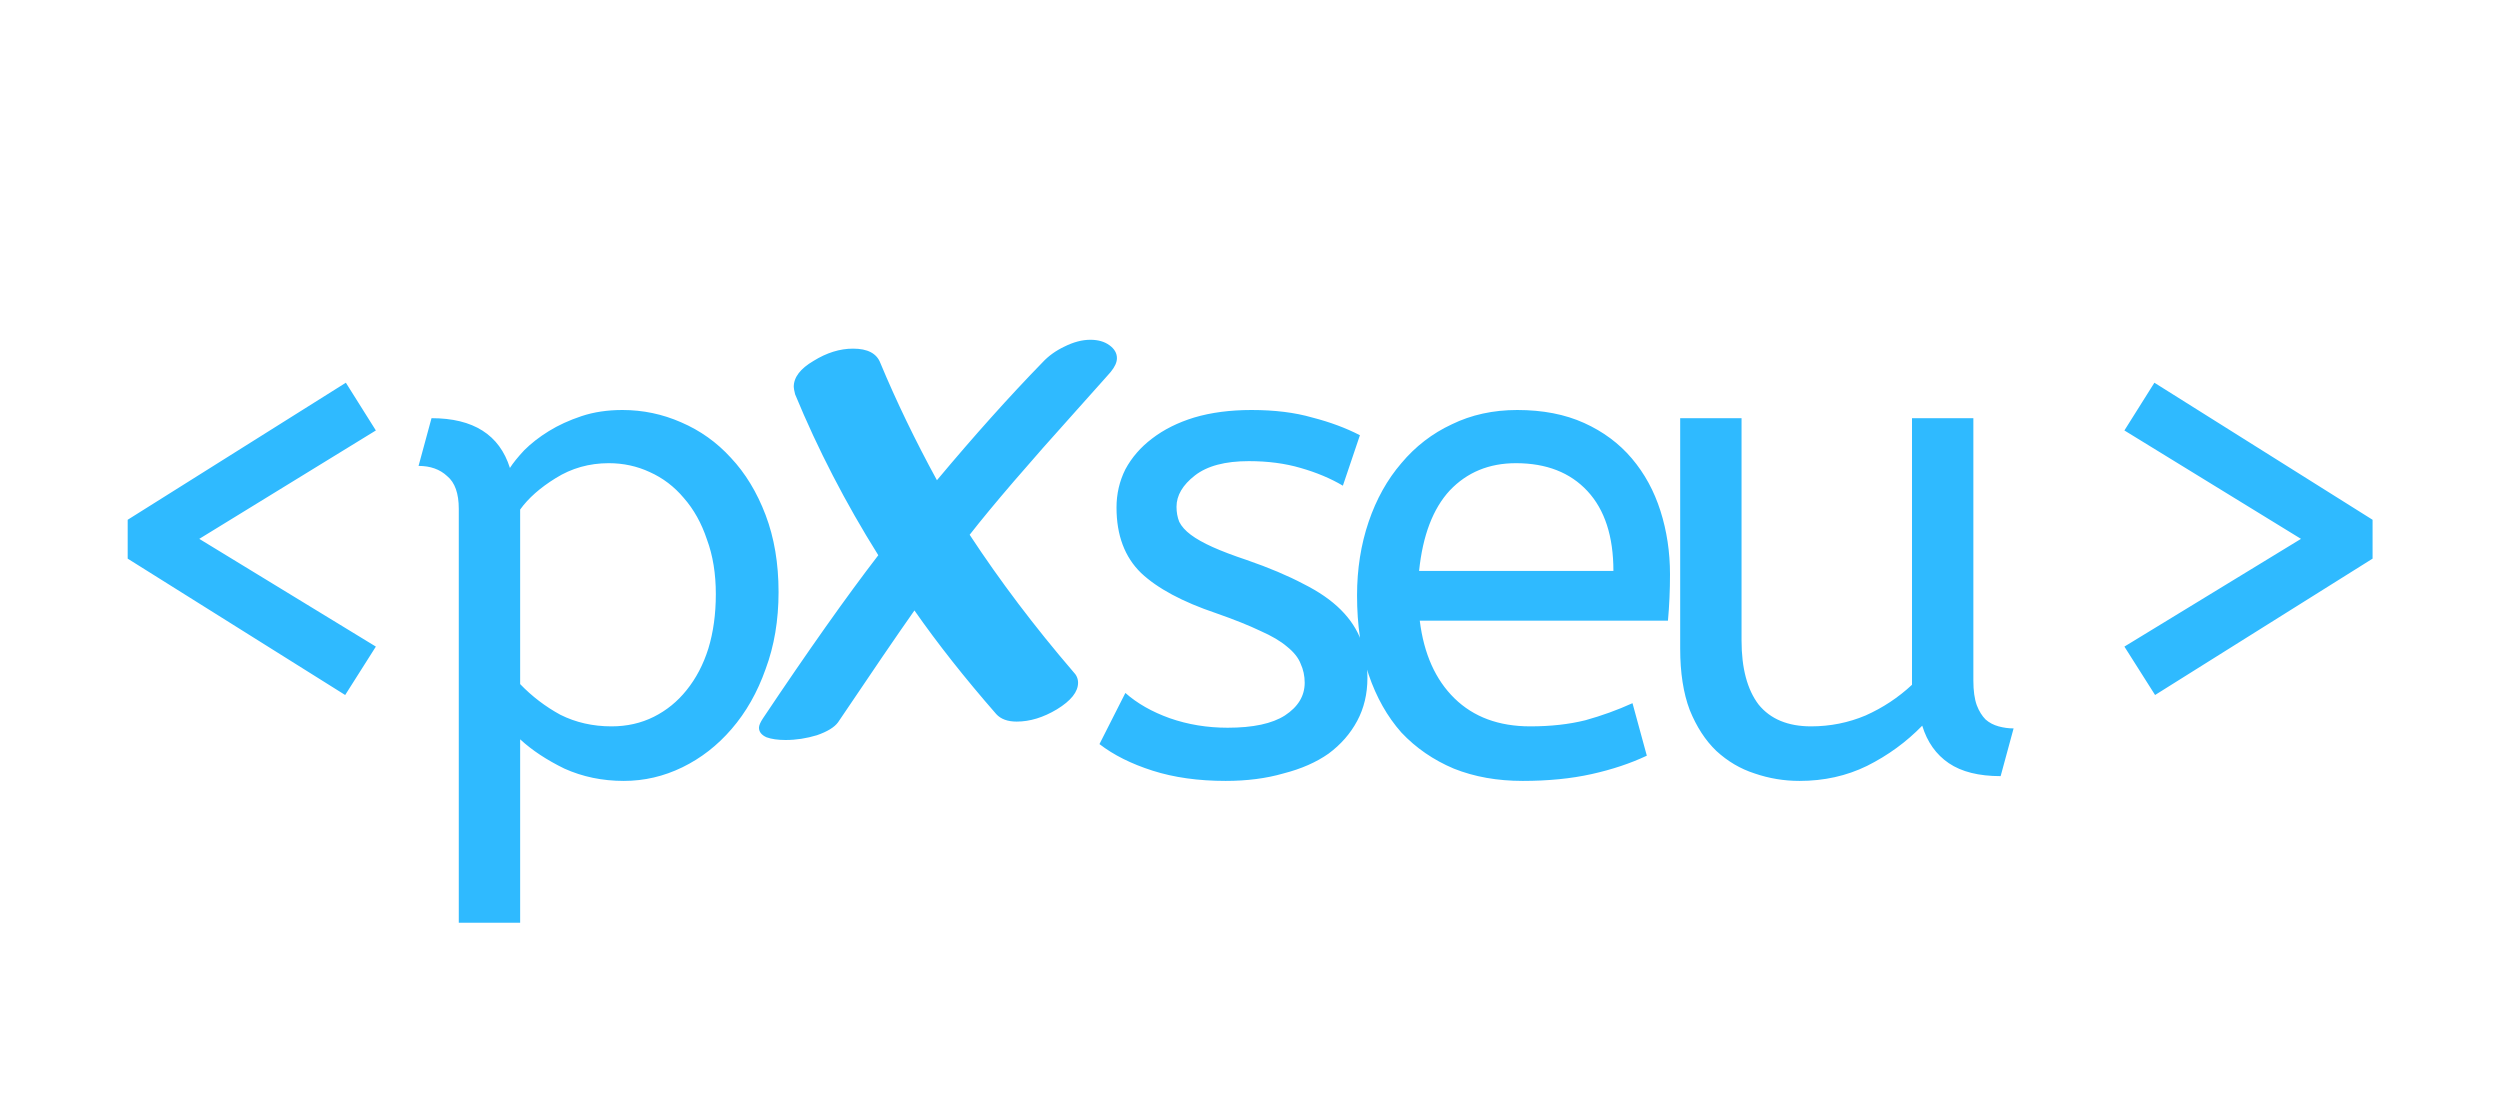
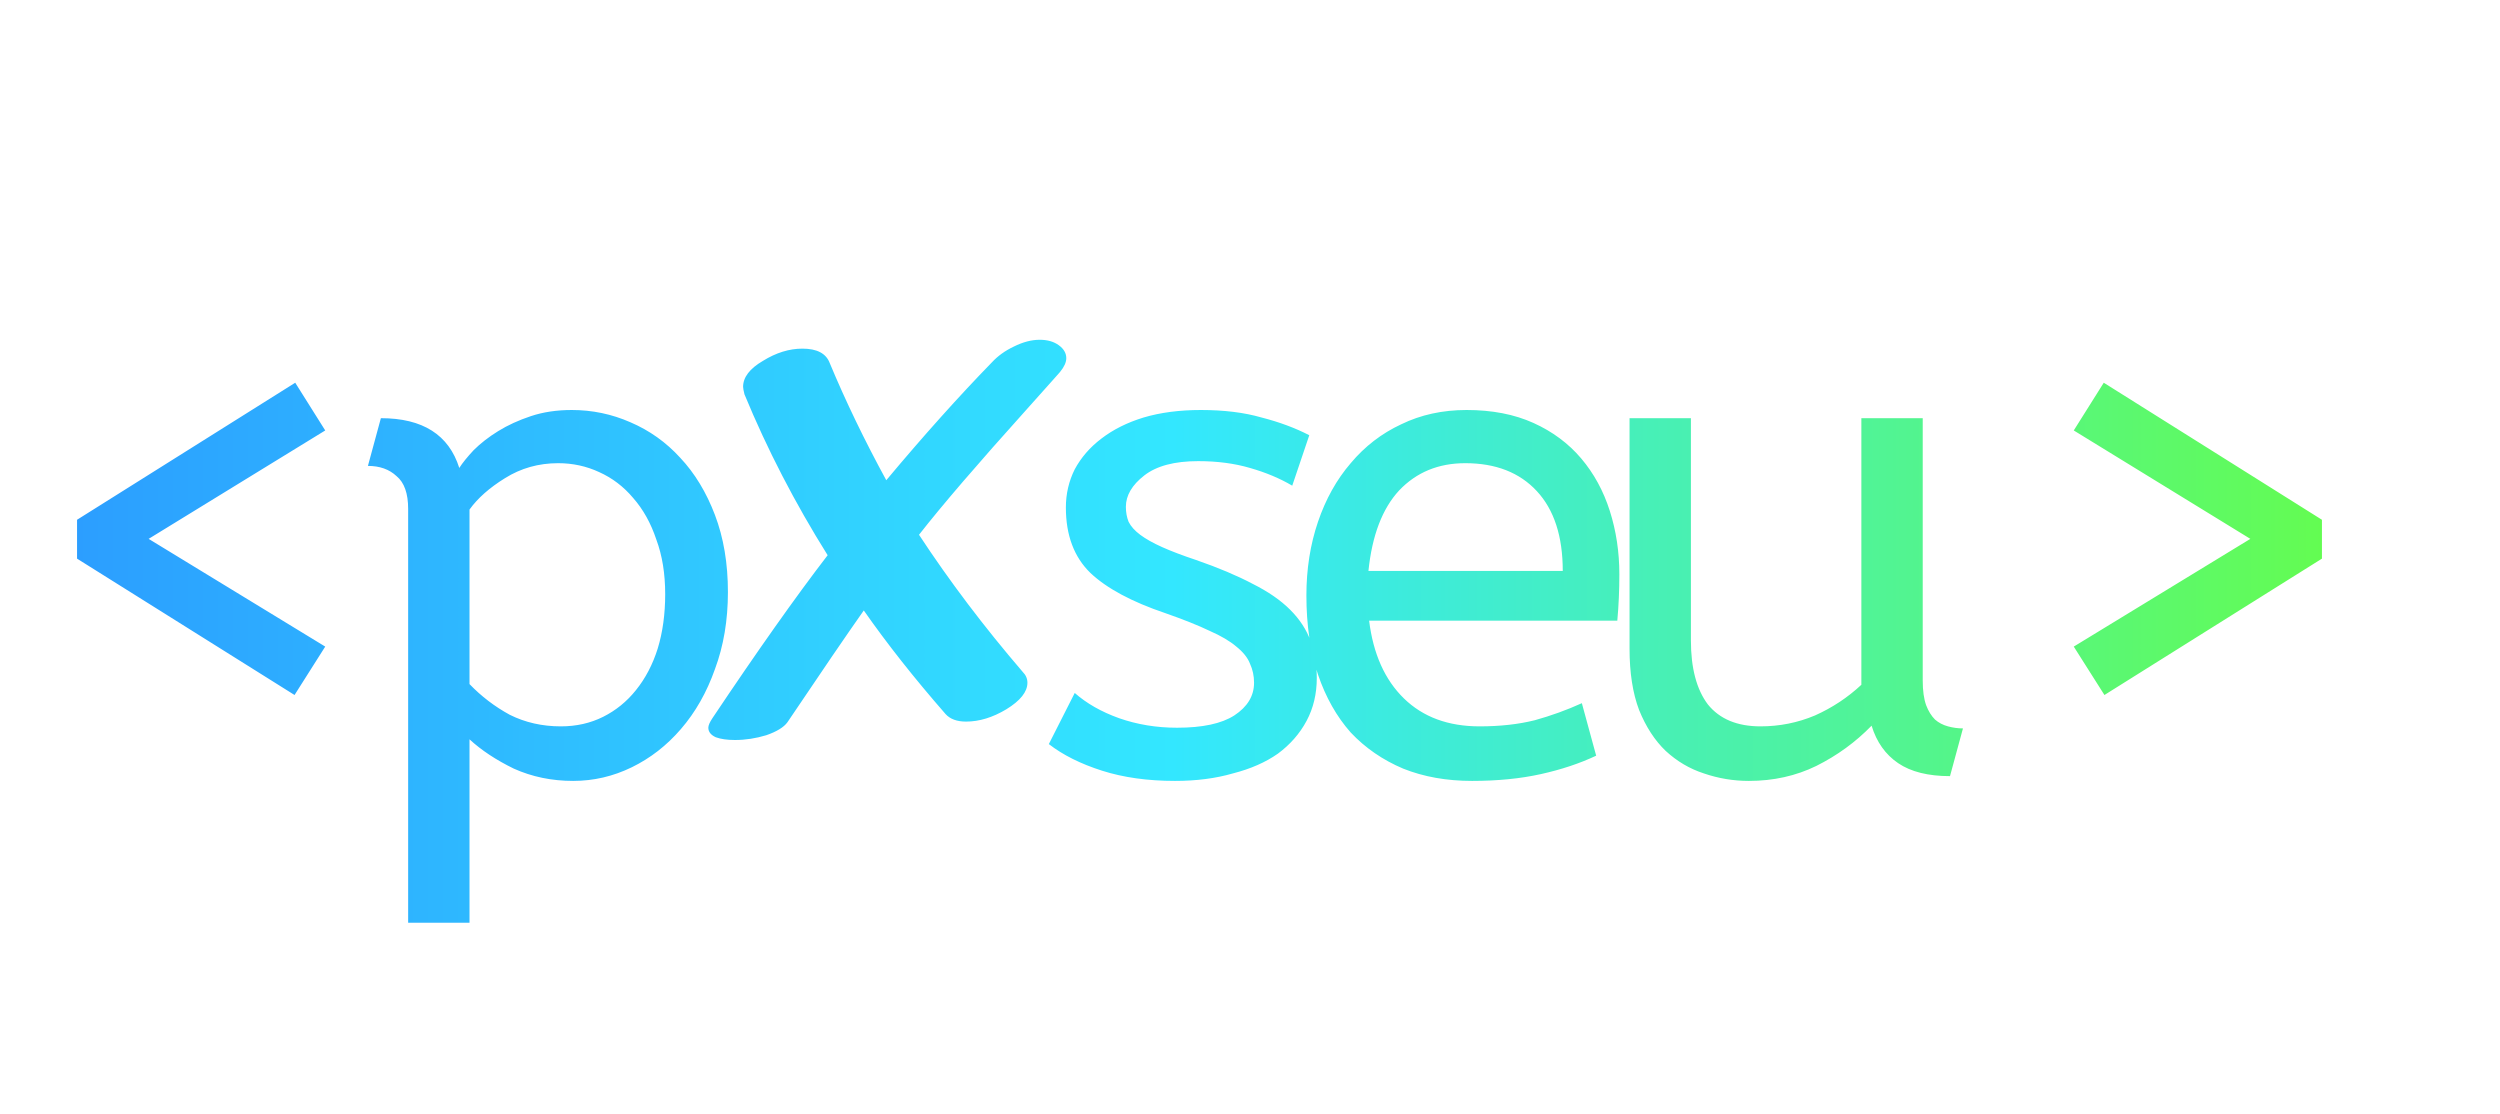
<svg xmlns="http://www.w3.org/2000/svg" width="220" height="98" viewBox="0 0 220 98" fill="none">
-   <path d="M33.076 56.9L30.376 61.16L11.236 49.16V45.74L30.436 33.68L33.076 37.88L17.536 47.42L33.076 56.9ZM37.973 36.8C41.653 36.8 43.953 38.26 44.873 41.18C45.153 40.74 45.573 40.22 46.133 39.62C46.733 39.02 47.453 38.46 48.293 37.94C49.133 37.42 50.093 36.98 51.173 36.62C52.253 36.26 53.453 36.08 54.773 36.08C56.573 36.08 58.293 36.44 59.933 37.16C61.613 37.88 63.073 38.92 64.313 40.28C65.593 41.64 66.613 43.32 67.373 45.32C68.133 47.32 68.513 49.58 68.513 52.1C68.513 54.58 68.133 56.84 67.373 58.88C66.653 60.92 65.653 62.68 64.373 64.16C63.133 65.6 61.693 66.72 60.053 67.52C58.413 68.32 56.693 68.72 54.893 68.72C53.013 68.72 51.273 68.36 49.673 67.64C48.113 66.88 46.813 66.02 45.773 65.06V81.2H40.373V44.78C40.373 43.42 40.033 42.46 39.353 41.9C38.713 41.3 37.873 41 36.833 41L37.973 36.8ZM62.993 52.28C62.993 50.48 62.733 48.88 62.213 47.48C61.733 46.04 61.053 44.82 60.173 43.82C59.333 42.82 58.333 42.06 57.173 41.54C56.053 41.02 54.853 40.76 53.573 40.76C51.853 40.76 50.293 41.2 48.893 42.08C47.533 42.92 46.493 43.84 45.773 44.84V60.2C46.813 61.28 47.993 62.18 49.313 62.9C50.673 63.58 52.173 63.92 53.813 63.92C55.173 63.92 56.413 63.64 57.533 63.08C58.653 62.52 59.613 61.74 60.413 60.74C61.253 59.7 61.893 58.48 62.333 57.08C62.773 55.64 62.993 54.04 62.993 52.28ZM95.95 29.9C96.63 29.9 97.19 30.06 97.63 30.38C98.07 30.7 98.29 31.08 98.29 31.52C98.29 31.88 98.11 32.28 97.75 32.72C97.83 32.64 96.85 33.74 94.81 36.02C90.49 40.82 87.33 44.5 85.33 47.06C88.01 51.14 91.05 55.16 94.45 59.12C94.73 59.4 94.87 59.72 94.87 60.08C94.87 60.88 94.25 61.66 93.01 62.42C91.81 63.14 90.63 63.5 89.47 63.5C88.67 63.5 88.07 63.28 87.67 62.84C84.91 59.68 82.51 56.64 80.47 53.72C78.95 55.88 76.71 59.16 73.75 63.56C73.43 64 72.81 64.38 71.89 64.7C70.97 64.98 70.05 65.12 69.13 65.12C68.45 65.12 67.89 65.04 67.45 64.88C67.01 64.68 66.79 64.4 66.79 64.04C66.79 63.84 66.91 63.56 67.15 63.2C71.11 57.28 74.49 52.5 77.29 48.86C74.41 44.26 71.97 39.54 69.97 34.7C69.89 34.38 69.85 34.16 69.85 34.04C69.85 33.2 70.43 32.44 71.59 31.76C72.75 31.04 73.91 30.68 75.07 30.68C76.35 30.68 77.15 31.1 77.47 31.94C78.87 35.3 80.53 38.74 82.45 42.26C85.73 38.34 88.83 34.88 91.75 31.88C92.27 31.32 92.91 30.86 93.67 30.5C94.47 30.1 95.23 29.9 95.95 29.9ZM99.033 60.98C100.073 61.9 101.373 62.64 102.933 63.2C104.533 63.76 106.233 64.04 108.033 64.04C110.273 64.04 111.953 63.68 113.073 62.96C114.233 62.2 114.813 61.24 114.813 60.08C114.813 59.48 114.693 58.92 114.453 58.4C114.253 57.88 113.853 57.38 113.253 56.9C112.693 56.42 111.913 55.96 110.913 55.52C109.913 55.04 108.613 54.52 107.013 53.96C104.053 52.96 101.853 51.78 100.413 50.42C98.973 49.02 98.253 47.1 98.253 44.66C98.253 43.46 98.513 42.34 99.033 41.3C99.593 40.26 100.373 39.36 101.373 38.6C102.413 37.8 103.653 37.18 105.093 36.74C106.573 36.3 108.253 36.08 110.133 36.08C112.173 36.08 113.953 36.3 115.473 36.74C117.033 37.14 118.433 37.66 119.673 38.3L118.173 42.74C117.093 42.1 115.853 41.58 114.453 41.18C113.093 40.78 111.573 40.58 109.893 40.58C107.813 40.58 106.233 41 105.153 41.84C104.073 42.68 103.533 43.6 103.533 44.6C103.533 45.08 103.613 45.52 103.773 45.92C103.973 46.32 104.313 46.7 104.793 47.06C105.273 47.42 105.913 47.78 106.713 48.14C107.513 48.5 108.513 48.88 109.713 49.28C111.673 49.96 113.333 50.66 114.693 51.38C116.053 52.06 117.153 52.82 117.993 53.66C118.833 54.5 119.433 55.42 119.793 56.42C120.153 57.38 120.333 58.46 120.333 59.66C120.333 61.06 120.033 62.32 119.433 63.44C118.833 64.56 117.993 65.52 116.913 66.32C115.833 67.08 114.513 67.66 112.953 68.06C111.433 68.5 109.733 68.72 107.853 68.72C105.453 68.72 103.313 68.42 101.433 67.82C99.553 67.22 97.993 66.44 96.753 65.48L99.033 60.98ZM124.94 54.62C125.3 57.54 126.32 59.82 128 61.46C129.68 63.1 131.9 63.92 134.66 63.92C136.46 63.92 138.08 63.74 139.52 63.38C140.96 62.98 142.34 62.48 143.66 61.88L144.92 66.5C143.48 67.18 141.86 67.72 140.06 68.12C138.26 68.52 136.24 68.72 134 68.72C131.76 68.72 129.74 68.36 127.94 67.64C126.14 66.88 124.6 65.82 123.32 64.46C122.08 63.06 121.12 61.36 120.44 59.36C119.76 57.32 119.42 55 119.42 52.4C119.42 50.08 119.76 47.92 120.44 45.92C121.12 43.92 122.08 42.2 123.32 40.76C124.56 39.28 126.04 38.14 127.76 37.34C129.48 36.5 131.4 36.08 133.52 36.08C135.76 36.08 137.72 36.46 139.4 37.22C141.08 37.98 142.48 39.02 143.6 40.34C144.72 41.66 145.56 43.2 146.12 44.96C146.68 46.72 146.96 48.58 146.96 50.54C146.96 51.94 146.9 53.3 146.78 54.62H124.94ZM133.4 40.76C131.04 40.76 129.1 41.56 127.58 43.16C126.1 44.76 125.2 47.12 124.88 50.24H141.98C141.98 47.2 141.22 44.86 139.7 43.22C138.18 41.58 136.08 40.76 133.4 40.76ZM176.056 68.3C174.136 68.3 172.616 67.92 171.496 67.16C170.376 66.4 169.596 65.3 169.156 63.86C167.756 65.3 166.136 66.48 164.296 67.4C162.496 68.28 160.516 68.72 158.356 68.72C156.996 68.72 155.676 68.5 154.396 68.06C153.156 67.66 152.036 67 151.036 66.08C150.076 65.16 149.296 63.96 148.696 62.48C148.136 61 147.856 59.2 147.856 57.08V36.8H153.256V56.36C153.256 58.8 153.756 60.68 154.756 62C155.796 63.28 157.336 63.92 159.376 63.92C161.056 63.92 162.656 63.6 164.176 62.96C165.696 62.28 167.056 61.38 168.256 60.26V36.8H173.656V59.9C173.656 60.78 173.756 61.5 173.956 62.06C174.156 62.58 174.416 63 174.736 63.32C175.056 63.6 175.436 63.8 175.876 63.92C176.316 64.04 176.756 64.1 177.196 64.1L176.056 68.3ZM189.587 33.68L208.787 45.74V49.16L189.647 61.16L186.947 56.9L202.487 47.42L186.947 37.88L189.587 33.68Z" fill="#2FBAFF" />
+   <path d="M28.62 56.9L25.92 61.16L6.78 49.16V45.74L25.98 33.68L28.62 37.88L13.08 47.42L28.62 56.9ZM33.517 36.8C37.197 36.8 39.497 38.26 40.417 41.18C40.697 40.74 41.117 40.22 41.677 39.62C42.277 39.02 42.997 38.46 43.837 37.94C44.677 37.42 45.637 36.98 46.717 36.62C47.797 36.26 48.997 36.08 50.317 36.08C52.117 36.08 53.837 36.44 55.477 37.16C57.157 37.88 58.617 38.92 59.857 40.28C61.137 41.64 62.157 43.32 62.917 45.32C63.677 47.32 64.057 49.58 64.057 52.1C64.057 54.58 63.677 56.84 62.917 58.88C62.197 60.92 61.197 62.68 59.917 64.16C58.677 65.6 57.237 66.72 55.597 67.52C53.957 68.32 52.237 68.72 50.437 68.72C48.557 68.72 46.817 68.36 45.217 67.64C43.657 66.88 42.357 66.02 41.317 65.06V81.2H35.917V44.78C35.917 43.42 35.577 42.46 34.897 41.9C34.257 41.3 33.417 41 32.377 41L33.517 36.8ZM58.537 52.28C58.537 50.48 58.277 48.88 57.757 47.48C57.277 46.04 56.597 44.82 55.717 43.82C54.877 42.82 53.877 42.06 52.717 41.54C51.597 41.02 50.397 40.76 49.117 40.76C47.397 40.76 45.837 41.2 44.437 42.08C43.077 42.92 42.037 43.84 41.317 44.84V60.2C42.357 61.28 43.537 62.18 44.857 62.9C46.217 63.58 47.717 63.92 49.357 63.92C50.717 63.92 51.957 63.64 53.077 63.08C54.197 62.52 55.157 61.74 55.957 60.74C56.797 59.7 57.437 58.48 57.877 57.08C58.317 55.64 58.537 54.04 58.537 52.28ZM91.493 29.9C92.173 29.9 92.733 30.06 93.173 30.38C93.613 30.7 93.833 31.08 93.833 31.52C93.833 31.88 93.653 32.28 93.293 32.72C93.373 32.64 92.393 33.74 90.353 36.02C86.033 40.82 82.873 44.5 80.873 47.06C83.553 51.14 86.593 55.16 89.993 59.12C90.273 59.4 90.413 59.72 90.413 60.08C90.413 60.88 89.793 61.66 88.553 62.42C87.353 63.14 86.173 63.5 85.013 63.5C84.213 63.5 83.613 63.28 83.213 62.84C80.453 59.68 78.053 56.64 76.013 53.72C74.493 55.88 72.253 59.16 69.293 63.56C68.973 64 68.353 64.38 67.433 64.7C66.513 64.98 65.593 65.12 64.673 65.12C63.993 65.12 63.433 65.04 62.993 64.88C62.553 64.68 62.333 64.4 62.333 64.04C62.333 63.84 62.453 63.56 62.693 63.2C66.653 57.28 70.033 52.5 72.833 48.86C69.953 44.26 67.513 39.54 65.513 34.7C65.433 34.38 65.393 34.16 65.393 34.04C65.393 33.2 65.973 32.44 67.133 31.76C68.293 31.04 69.453 30.68 70.613 30.68C71.893 30.68 72.693 31.1 73.013 31.94C74.413 35.3 76.073 38.74 77.993 42.26C81.273 38.34 84.373 34.88 87.293 31.88C87.813 31.32 88.453 30.86 89.213 30.5C90.013 30.1 90.773 29.9 91.493 29.9ZM94.577 60.98C95.617 61.9 96.917 62.64 98.477 63.2C100.077 63.76 101.777 64.04 103.577 64.04C105.817 64.04 107.497 63.68 108.617 62.96C109.777 62.2 110.357 61.24 110.357 60.08C110.357 59.48 110.237 58.92 109.997 58.4C109.797 57.88 109.397 57.38 108.797 56.9C108.237 56.42 107.457 55.96 106.457 55.52C105.457 55.04 104.157 54.52 102.557 53.96C99.597 52.96 97.397 51.78 95.957 50.42C94.517 49.02 93.797 47.1 93.797 44.66C93.797 43.46 94.057 42.34 94.577 41.3C95.137 40.26 95.917 39.36 96.917 38.6C97.957 37.8 99.197 37.18 100.637 36.74C102.117 36.3 103.797 36.08 105.677 36.08C107.717 36.08 109.497 36.3 111.017 36.74C112.577 37.14 113.977 37.66 115.217 38.3L113.717 42.74C112.637 42.1 111.397 41.58 109.997 41.18C108.637 40.78 107.117 40.58 105.437 40.58C103.357 40.58 101.777 41 100.697 41.84C99.617 42.68 99.077 43.6 99.077 44.6C99.077 45.08 99.157 45.52 99.317 45.92C99.517 46.32 99.857 46.7 100.337 47.06C100.817 47.42 101.457 47.78 102.257 48.14C103.057 48.5 104.057 48.88 105.257 49.28C107.217 49.96 108.877 50.66 110.237 51.38C111.597 52.06 112.697 52.82 113.537 53.66C114.377 54.5 114.977 55.42 115.337 56.42C115.697 57.38 115.877 58.46 115.877 59.66C115.877 61.06 115.577 62.32 114.977 63.44C114.377 64.56 113.537 65.52 112.457 66.32C111.377 67.08 110.057 67.66 108.497 68.06C106.977 68.5 105.277 68.72 103.397 68.72C100.997 68.72 98.857 68.42 96.977 67.82C95.097 67.22 93.537 66.44 92.297 65.48L94.577 60.98ZM120.483 54.62C120.843 57.54 121.863 59.82 123.543 61.46C125.223 63.1 127.443 63.92 130.203 63.92C132.003 63.92 133.623 63.74 135.063 63.38C136.503 62.98 137.883 62.48 139.203 61.88L140.463 66.5C139.023 67.18 137.403 67.72 135.603 68.12C133.803 68.52 131.783 68.72 129.543 68.72C127.303 68.72 125.283 68.36 123.483 67.64C121.683 66.88 120.143 65.82 118.863 64.46C117.623 63.06 116.663 61.36 115.983 59.36C115.303 57.32 114.963 55 114.963 52.4C114.963 50.08 115.303 47.92 115.983 45.92C116.663 43.92 117.623 42.2 118.863 40.76C120.103 39.28 121.583 38.14 123.303 37.34C125.023 36.5 126.943 36.08 129.063 36.08C131.303 36.08 133.263 36.46 134.943 37.22C136.623 37.98 138.023 39.02 139.143 40.34C140.263 41.66 141.103 43.2 141.663 44.96C142.223 46.72 142.503 48.58 142.503 50.54C142.503 51.94 142.443 53.3 142.323 54.62H120.483ZM128.943 40.76C126.583 40.76 124.643 41.56 123.123 43.16C121.643 44.76 120.743 47.12 120.423 50.24H137.523C137.523 47.2 136.763 44.86 135.243 43.22C133.723 41.58 131.623 40.76 128.943 40.76ZM171.6 68.3C169.68 68.3 168.16 67.92 167.04 67.16C165.92 66.4 165.14 65.3 164.7 63.86C163.3 65.3 161.68 66.48 159.84 67.4C158.04 68.28 156.06 68.72 153.9 68.72C152.54 68.72 151.22 68.5 149.94 68.06C148.7 67.66 147.58 67 146.58 66.08C145.62 65.16 144.84 63.96 144.24 62.48C143.68 61 143.4 59.2 143.4 57.08V36.8H148.8V56.36C148.8 58.8 149.3 60.68 150.3 62C151.34 63.28 152.88 63.92 154.92 63.92C156.6 63.92 158.2 63.6 159.72 62.96C161.24 62.28 162.6 61.38 163.8 60.26V36.8H169.2V59.9C169.2 60.78 169.3 61.5 169.5 62.06C169.7 62.58 169.96 63 170.28 63.32C170.6 63.6 170.98 63.8 171.42 63.92C171.86 64.04 172.3 64.1 172.74 64.1L171.6 68.3ZM185.131 33.68L204.331 45.74V49.16L185.191 61.16L182.491 56.9L198.031 47.42L182.491 37.88L185.131 33.68Z" fill="url(#paint0_linear)" />
+   <defs>
+     <linearGradient id="paint0_linear" x1="-3.03785e-07" y1="49" x2="220" y2="49" gradientUnits="userSpaceOnUse">
+       <stop stop-color="#2B99FF" />
+       <stop offset="0.469" stop-color="#33E7FF" />
+       <stop offset="1" stop-color="#6BFF37" />
+     </linearGradient>
+   </defs>
</svg>
